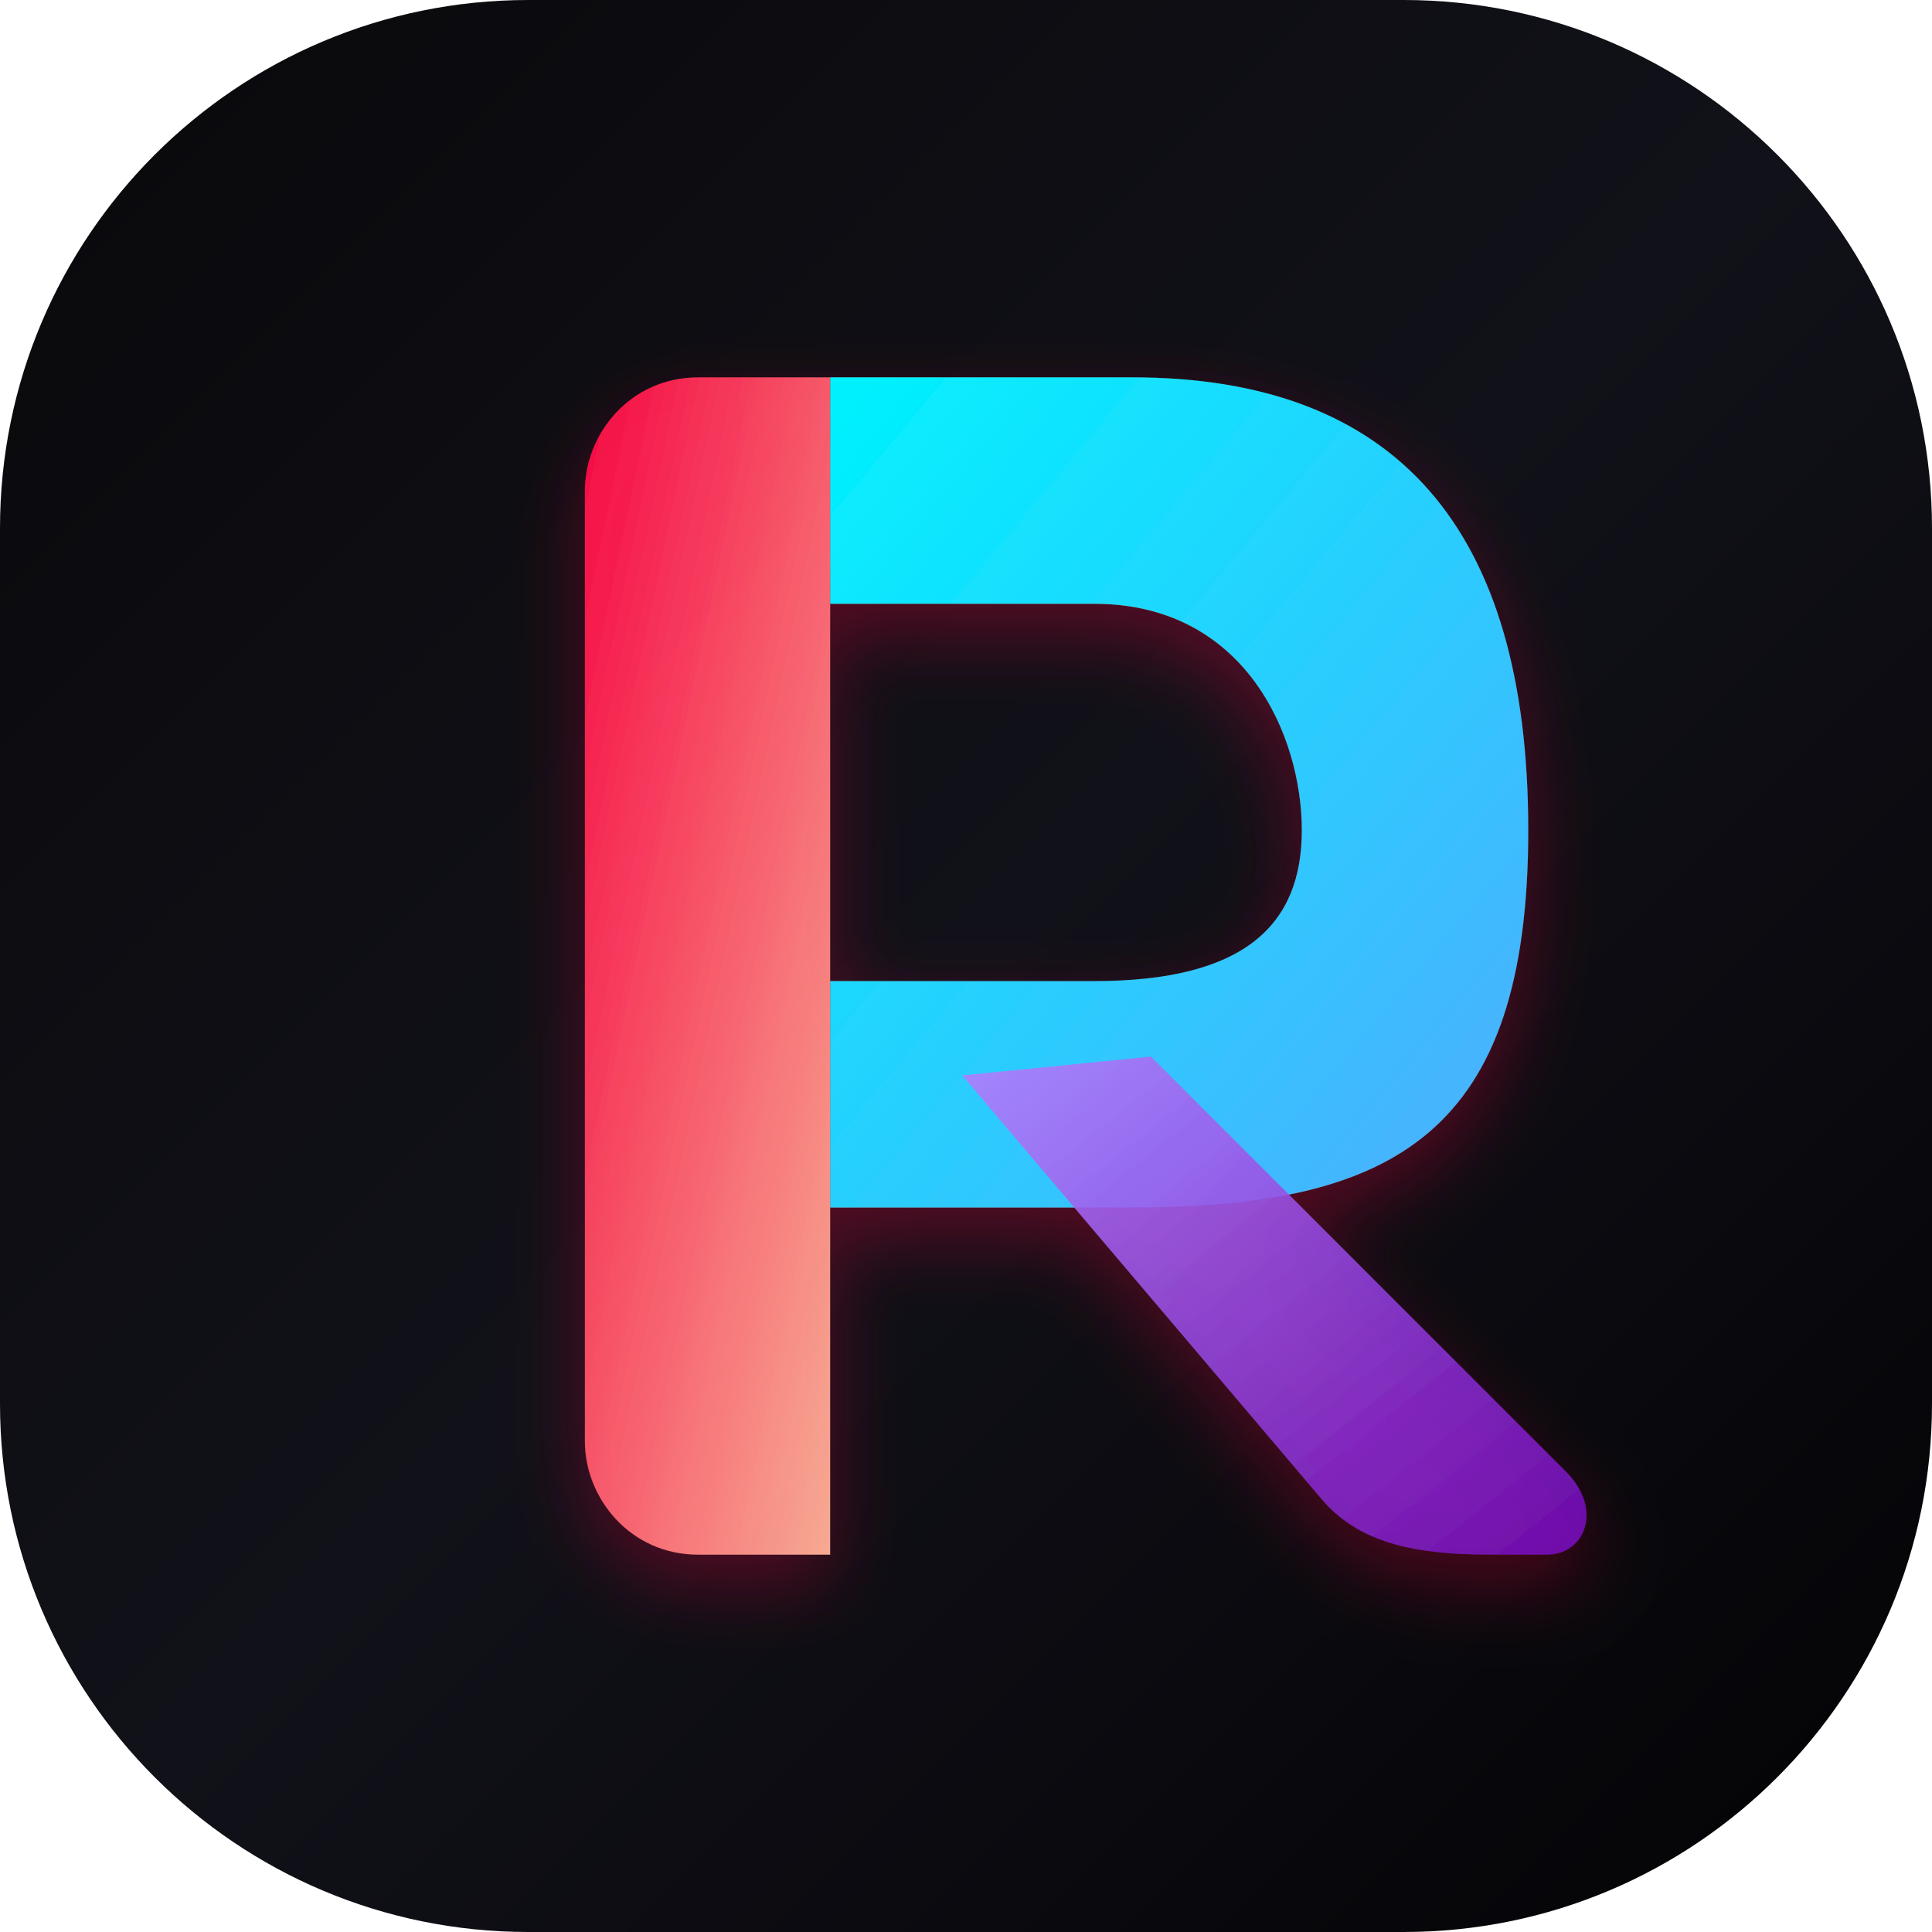
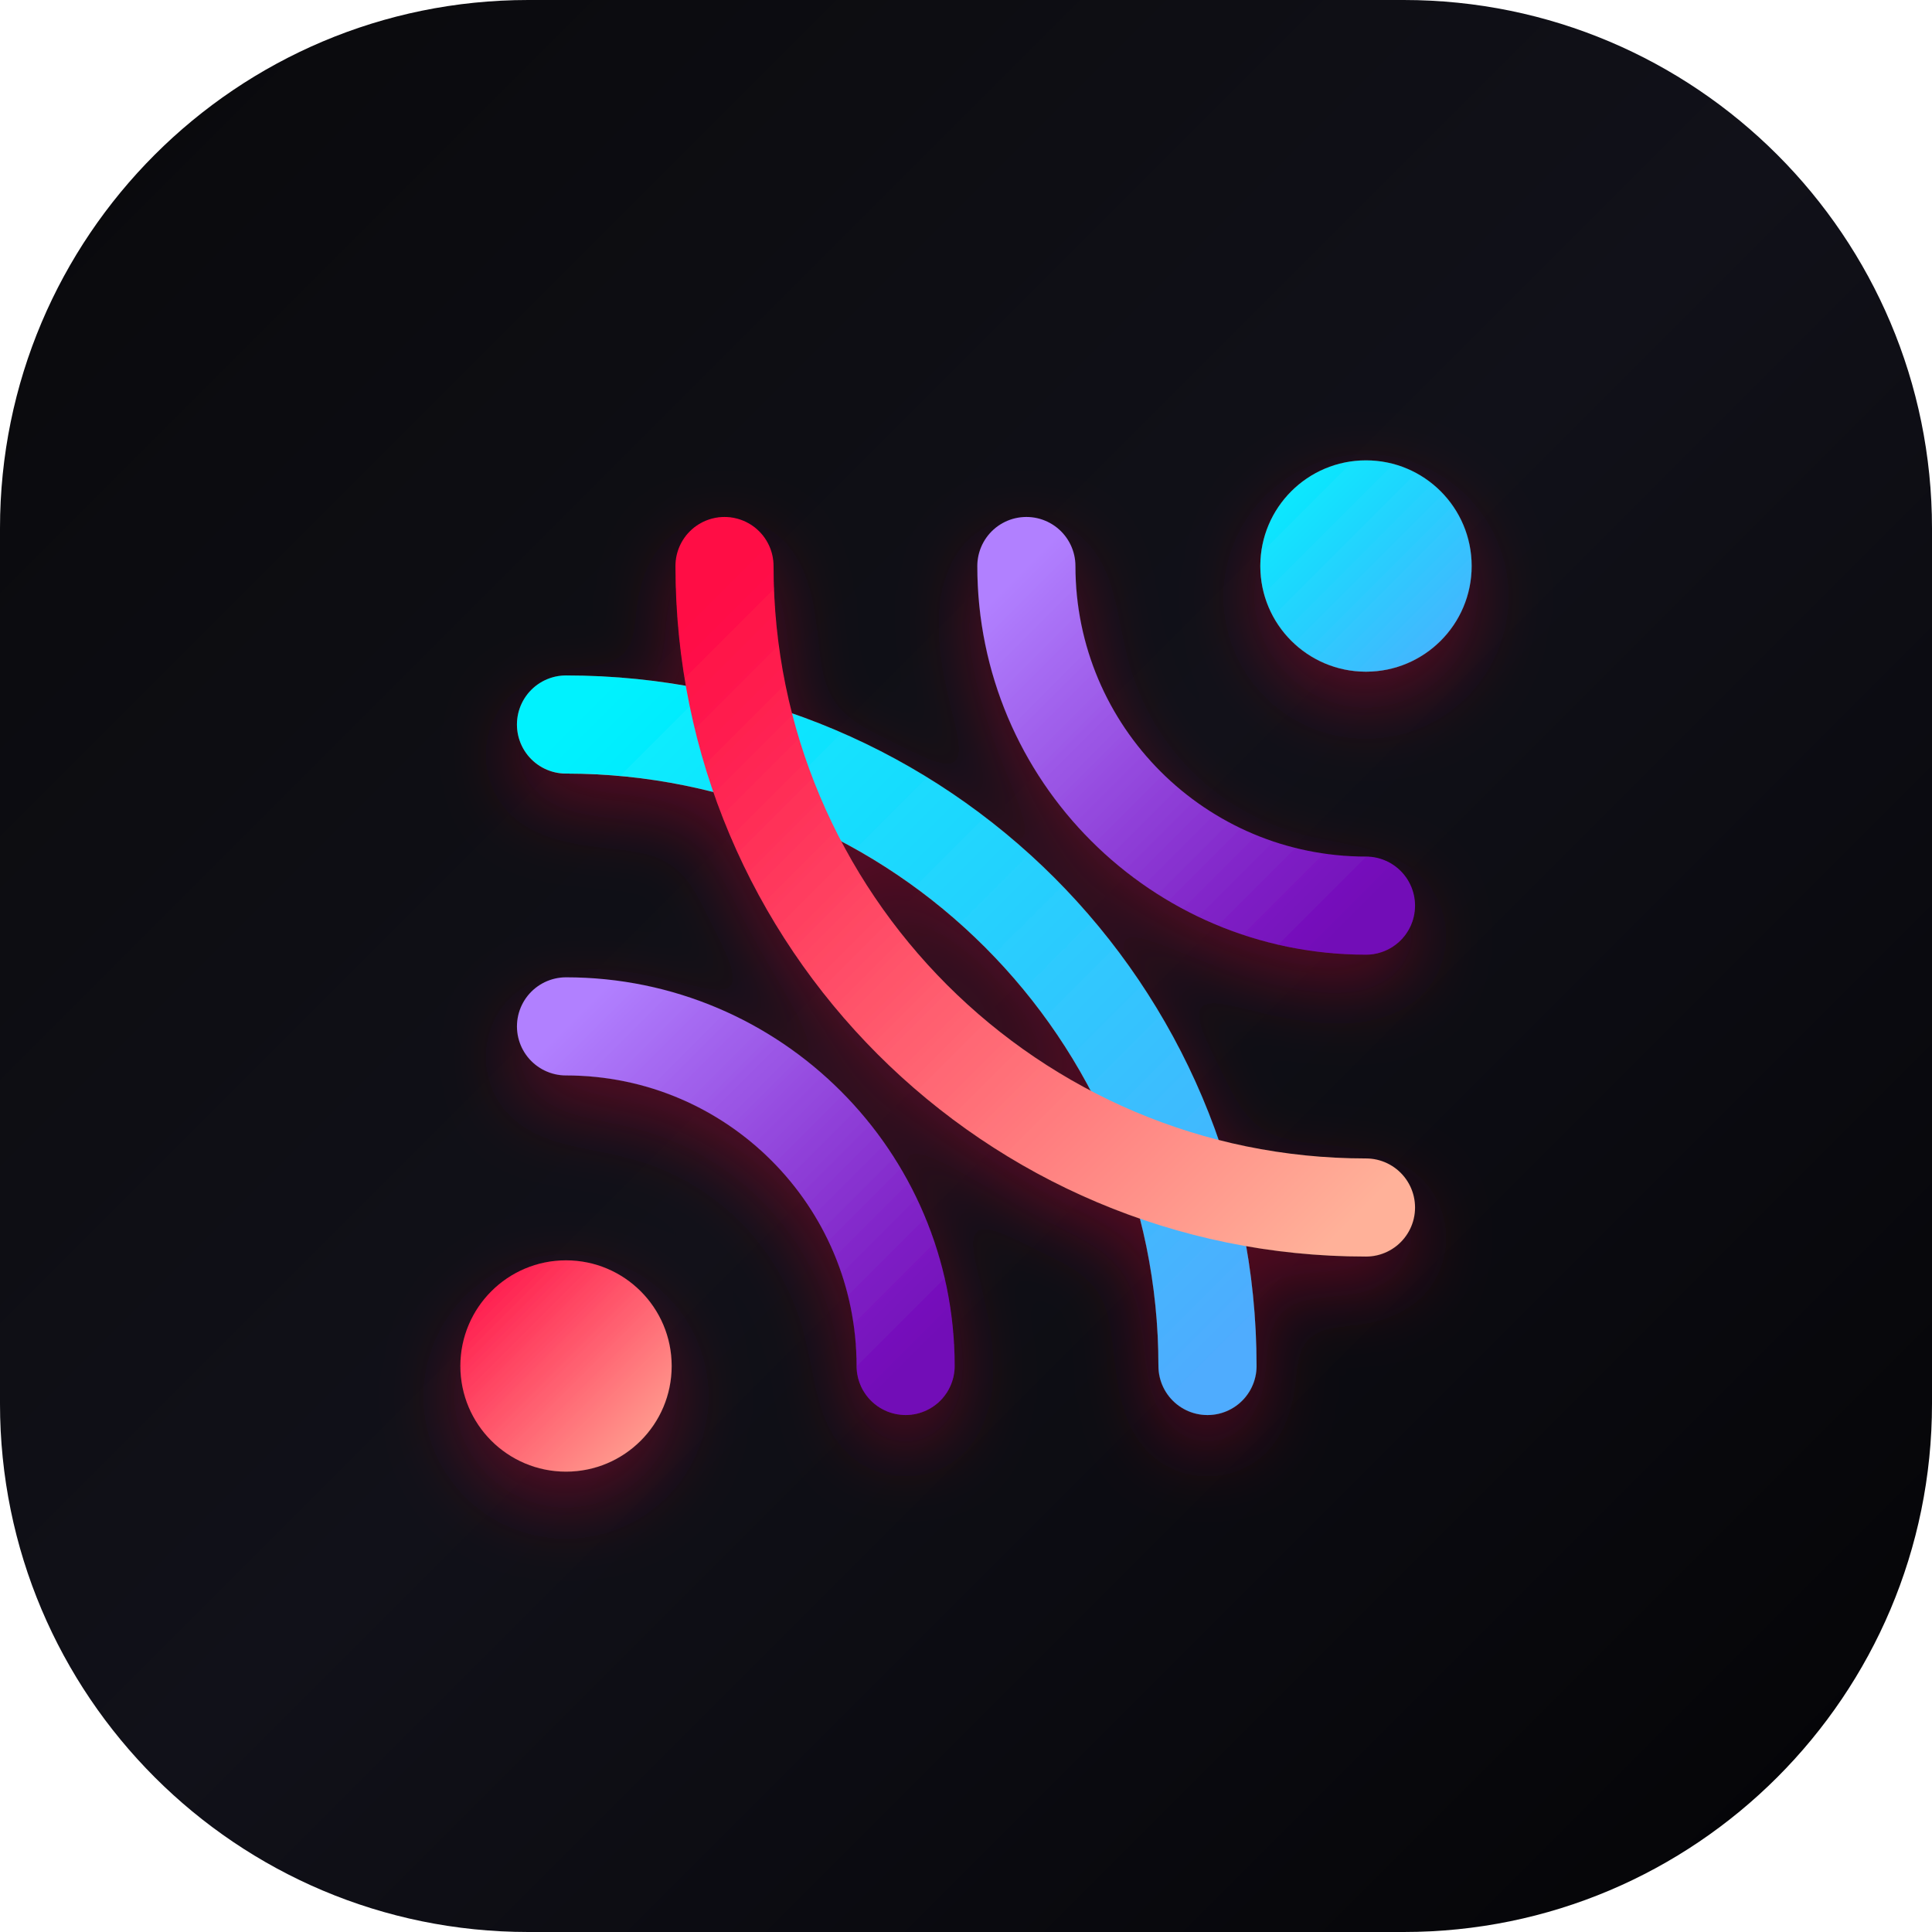
<svg xmlns="http://www.w3.org/2000/svg" viewBox="0 0 512 512" width="512" height="512">
  <defs>
    <linearGradient id="bg-grad" x1="0%" y1="0%" x2="100%" y2="100%">
      <stop offset="0%" stop-color="#09090b" />
      <stop offset="50%" stop-color="#111119" />
      <stop offset="100%" stop-color="#030305" />
    </linearGradient>
    <linearGradient id="relay-cyan" x1="0%" y1="0%" x2="100%" y2="100%">
      <stop offset="0%" stop-color="#00f2fe" />
      <stop offset="100%" stop-color="#4facfe" />
    </linearGradient>
    <linearGradient id="relay-magenta" x1="0%" y1="0%" x2="100%" y2="100%">
      <stop offset="0%" stop-color="#ff0844" />
      <stop offset="100%" stop-color="#ffb199" />
    </linearGradient>
    <linearGradient id="relay-purple" x1="0%" y1="0%" x2="100%" y2="100%">
      <stop offset="0%" stop-color="#b180ff" />
      <stop offset="100%" stop-color="#7209b7" />
    </linearGradient>
    <filter id="super-glow" x="-30%" y="-30%" width="160%" height="160%">
      <feDropShadow dx="0" dy="16" stdDeviation="20" flood-color="#4facfe" flood-opacity="0.25" />
      <feDropShadow dx="0" dy="8" stdDeviation="10" flood-color="#ff0844" flood-opacity="0.3" />
    </filter>
  </defs>
  <rect width="512" height="512" rx="140" fill="url(#bg-grad)" />
-   <g filter="url(#super-glow)" transform="translate(10, 0)">
-     <path d="M 210 100 H 290 C 360 100 395 140 395 220 C 395 300 360 320 290 320 H 210 L 210 260 H 280 C 320 260 335 245 335 220 C 335 195 320 160 280 160 H 210 Z" fill="url(#relay-cyan)" />
-     <path d="M 145 130 C 145 115 157 100 175 100 H 210 V 412 H 175 C 157 412 145 397 145 382 Z" fill="url(#relay-magenta)" opacity="0.95" />
-     <path d="M 245 285 L 340 397 C 350 409 365 412 385 412 H 400 C 410 412 415 400 405 390 L 295 280 Z" fill="url(#relay-purple)" opacity="0.9" />
+   <g filter="url(#super-glow)" transform="translate(0, 0)">
+     <path d="M 150 192 A 170 170 0 0 1 320 362" fill="none" stroke="url(#relay-cyan)" stroke-width="26" stroke-linecap="round" />
+     <path d="M 150 272 A 90 90 0 0 1 240 362" fill="none" stroke="url(#relay-purple)" stroke-width="26" stroke-linecap="round" />
+     <circle cx="150" cy="362" r="28" fill="url(#relay-magenta)" />
+     <path d="M 362 320 A 170 170 0 0 1 192 150" fill="none" stroke="url(#relay-magenta)" stroke-width="26" stroke-linecap="round" />
+     <path d="M 362 240 A 90 90 0 0 1 272 150" fill="none" stroke="url(#relay-purple)" stroke-width="26" stroke-linecap="round" />
+     <circle cx="362" cy="150" r="28" fill="url(#relay-cyan)" />
  </g>
</svg>
